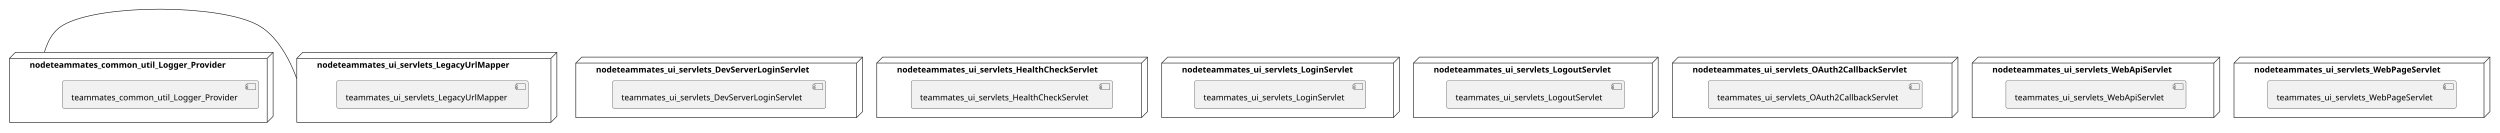
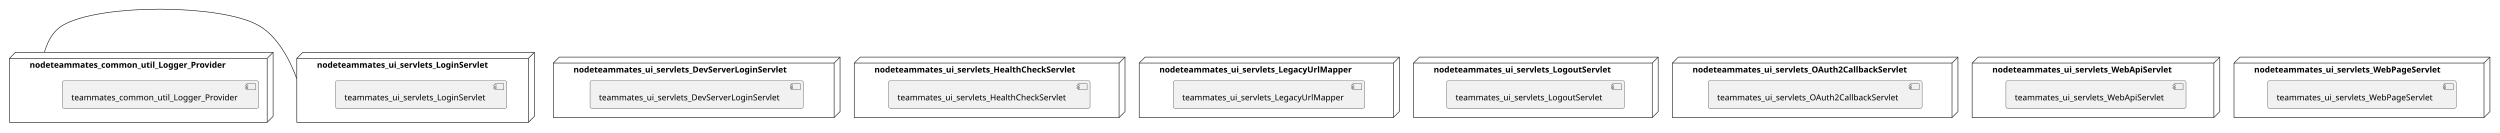
<svg xmlns="http://www.w3.org/2000/svg" xmlns:xlink="http://www.w3.org/1999/xlink" contentStyleType="text/css" height="223px" preserveAspectRatio="none" style="width:4220px;height:223px;background:#FFFFFF;" version="1.1" viewBox="0 0 4220 223" width="4220px" zoomAndPan="magnify">
  <defs />
  <g>
    <g id="cluster_nodeteammates_common_util_Logger_Provider">
      <polygon fill="none" points="16,98.41,26,88.41,461,88.41,461,196.41,451,206.41,16,206.41,16,98.41" style="stroke:#181818;stroke-width:1.0;" />
      <line style="stroke:#181818;stroke-width:1.0;" x1="451" x2="461" y1="98.41" y2="88.41" />
      <line style="stroke:#181818;stroke-width:1.0;" x1="16" x2="451" y1="98.41" y2="98.41" />
      <line style="stroke:#181818;stroke-width:1.0;" x1="451" x2="451" y1="98.41" y2="206.41" />
      <text fill="#000000" font-family="sans-serif" font-size="14" font-weight="bold" lengthAdjust="spacing" textLength="369" x="50" y="114.405">nodeteammates_common_util_Logger_Provider</text>
    </g>
    <g id="cluster_nodeteammates_ui_servlets_DevServerLoginServlet">
-       <polygon fill="none" points="972,106.41,982,96.41,1456,96.41,1456,188.41,1446,198.41,972,198.41,972,106.41" style="stroke:#181818;stroke-width:1.0;" />
-       <line style="stroke:#181818;stroke-width:1.0;" x1="1446" x2="1456" y1="106.41" y2="96.41" />
-       <line style="stroke:#181818;stroke-width:1.0;" x1="972" x2="1446" y1="106.41" y2="106.41" />
-       <line style="stroke:#181818;stroke-width:1.0;" x1="1446" x2="1446" y1="106.41" y2="198.41" />
-       <text fill="#000000" font-family="sans-serif" font-size="14" font-weight="bold" lengthAdjust="spacing" textLength="408" x="1006" y="122.405">nodeteammates_ui_servlets_DevServerLoginServlet</text>
+       <polygon fill="none" points="934,106.41,944,96.41,1418,96.41,1418,188.41,1408,198.41,934,198.41,934,106.41" style="stroke:#181818;stroke-width:1.0;" />
+       <line style="stroke:#181818;stroke-width:1.0;" x1="1408" x2="1418" y1="106.41" y2="96.41" />
+       <line style="stroke:#181818;stroke-width:1.0;" x1="934" x2="1408" y1="106.41" y2="106.41" />
+       <line style="stroke:#181818;stroke-width:1.0;" x1="1408" x2="1408" y1="106.41" y2="198.41" />
+       <text fill="#000000" font-family="sans-serif" font-size="14" font-weight="bold" lengthAdjust="spacing" textLength="408" x="968" y="122.405">nodeteammates_ui_servlets_DevServerLoginServlet</text>
    </g>
    <g id="cluster_nodeteammates_ui_servlets_HealthCheckServlet">
-       <polygon fill="none" points="1480,106.41,1490,96.41,1937,96.41,1937,188.41,1927,198.41,1480,198.41,1480,106.41" style="stroke:#181818;stroke-width:1.0;" />
-       <line style="stroke:#181818;stroke-width:1.0;" x1="1927" x2="1937" y1="106.41" y2="96.41" />
-       <line style="stroke:#181818;stroke-width:1.0;" x1="1480" x2="1927" y1="106.41" y2="106.41" />
-       <line style="stroke:#181818;stroke-width:1.0;" x1="1927" x2="1927" y1="106.41" y2="198.41" />
-       <text fill="#000000" font-family="sans-serif" font-size="14" font-weight="bold" lengthAdjust="spacing" textLength="381" x="1514" y="122.405">nodeteammates_ui_servlets_HealthCheckServlet</text>
+       <polygon fill="none" points="1442,106.41,1452,96.41,1899,96.41,1899,188.41,1889,198.41,1442,198.41,1442,106.41" style="stroke:#181818;stroke-width:1.0;" />
+       <line style="stroke:#181818;stroke-width:1.0;" x1="1889" x2="1899" y1="106.41" y2="96.41" />
+       <line style="stroke:#181818;stroke-width:1.0;" x1="1442" x2="1889" y1="106.41" y2="106.41" />
+       <line style="stroke:#181818;stroke-width:1.0;" x1="1889" x2="1889" y1="106.41" y2="198.41" />
+       <text fill="#000000" font-family="sans-serif" font-size="14" font-weight="bold" lengthAdjust="spacing" textLength="381" x="1476" y="122.405">nodeteammates_ui_servlets_HealthCheckServlet</text>
    </g>
    <g id="cluster_nodeteammates_ui_servlets_LegacyUrlMapper">
-       <polygon fill="none" points="501,98.41,511,88.41,940,88.41,940,196.41,930,206.41,501,206.41,501,98.41" style="stroke:#181818;stroke-width:1.0;" />
-       <line style="stroke:#181818;stroke-width:1.0;" x1="930" x2="940" y1="98.41" y2="88.41" />
-       <line style="stroke:#181818;stroke-width:1.0;" x1="501" x2="930" y1="98.41" y2="98.41" />
-       <line style="stroke:#181818;stroke-width:1.0;" x1="930" x2="930" y1="98.41" y2="206.41" />
-       <text fill="#000000" font-family="sans-serif" font-size="14" font-weight="bold" lengthAdjust="spacing" textLength="363" x="535" y="114.405">nodeteammates_ui_servlets_LegacyUrlMapper</text>
+       <polygon fill="none" points="1923,106.41,1933,96.41,2362,96.41,2362,188.41,2352,198.41,1923,198.41,1923,106.41" style="stroke:#181818;stroke-width:1.0;" />
+       <line style="stroke:#181818;stroke-width:1.0;" x1="2352" x2="2362" y1="106.41" y2="96.41" />
+       <line style="stroke:#181818;stroke-width:1.0;" x1="1923" x2="2352" y1="106.41" y2="106.41" />
+       <line style="stroke:#181818;stroke-width:1.0;" x1="2352" x2="2352" y1="106.41" y2="198.41" />
+       <text fill="#000000" font-family="sans-serif" font-size="14" font-weight="bold" lengthAdjust="spacing" textLength="363" x="1957" y="122.405">nodeteammates_ui_servlets_LegacyUrlMapper</text>
    </g>
    <g id="cluster_nodeteammates_ui_servlets_LoginServlet">
-       <polygon fill="none" points="1961,106.41,1971,96.41,2362,96.41,2362,188.41,2352,198.41,1961,198.41,1961,106.41" style="stroke:#181818;stroke-width:1.0;" />
-       <line style="stroke:#181818;stroke-width:1.0;" x1="2352" x2="2362" y1="106.41" y2="96.41" />
-       <line style="stroke:#181818;stroke-width:1.0;" x1="1961" x2="2352" y1="106.41" y2="106.41" />
-       <line style="stroke:#181818;stroke-width:1.0;" x1="2352" x2="2352" y1="106.41" y2="198.41" />
-       <text fill="#000000" font-family="sans-serif" font-size="14" font-weight="bold" lengthAdjust="spacing" textLength="325" x="1995" y="122.405">nodeteammates_ui_servlets_LoginServlet</text>
+       <polygon fill="none" points="501,98.41,511,88.41,902,88.41,902,196.41,892,206.41,501,206.41,501,98.41" style="stroke:#181818;stroke-width:1.0;" />
+       <line style="stroke:#181818;stroke-width:1.0;" x1="892" x2="902" y1="98.41" y2="88.41" />
+       <line style="stroke:#181818;stroke-width:1.0;" x1="501" x2="892" y1="98.41" y2="98.41" />
+       <line style="stroke:#181818;stroke-width:1.0;" x1="892" x2="892" y1="98.41" y2="206.41" />
+       <text fill="#000000" font-family="sans-serif" font-size="14" font-weight="bold" lengthAdjust="spacing" textLength="325" x="535" y="114.405">nodeteammates_ui_servlets_LoginServlet</text>
    </g>
    <g id="cluster_nodeteammates_ui_servlets_LogoutServlet">
      <polygon fill="none" points="2386,106.41,2396,96.41,2799,96.41,2799,188.41,2789,198.41,2386,198.41,2386,106.41" style="stroke:#181818;stroke-width:1.0;" />
      <line style="stroke:#181818;stroke-width:1.0;" x1="2789" x2="2799" y1="106.41" y2="96.41" />
      <line style="stroke:#181818;stroke-width:1.0;" x1="2386" x2="2789" y1="106.41" y2="106.41" />
      <line style="stroke:#181818;stroke-width:1.0;" x1="2789" x2="2789" y1="106.41" y2="198.41" />
      <text fill="#000000" font-family="sans-serif" font-size="14" font-weight="bold" lengthAdjust="spacing" textLength="337" x="2420" y="122.405">nodeteammates_ui_servlets_LogoutServlet</text>
    </g>
    <g id="cluster_nodeteammates_ui_servlets_OAuth2CallbackServlet">
      <polygon fill="none" points="2823,106.41,2833,96.41,3305,96.41,3305,188.41,3295,198.41,2823,198.41,2823,106.41" style="stroke:#181818;stroke-width:1.0;" />
      <line style="stroke:#181818;stroke-width:1.0;" x1="3295" x2="3305" y1="106.41" y2="96.41" />
      <line style="stroke:#181818;stroke-width:1.0;" x1="2823" x2="3295" y1="106.41" y2="106.41" />
      <line style="stroke:#181818;stroke-width:1.0;" x1="3295" x2="3295" y1="106.41" y2="198.41" />
      <text fill="#000000" font-family="sans-serif" font-size="14" font-weight="bold" lengthAdjust="spacing" textLength="406" x="2857" y="122.405">nodeteammates_ui_servlets_OAuth2CallbackServlet</text>
    </g>
    <g id="cluster_nodeteammates_ui_servlets_WebApiServlet">
      <polygon fill="none" points="3329,106.41,3339,96.41,3747,96.41,3747,188.41,3737,198.41,3329,198.41,3329,106.41" style="stroke:#181818;stroke-width:1.0;" />
      <line style="stroke:#181818;stroke-width:1.0;" x1="3737" x2="3747" y1="106.41" y2="96.41" />
      <line style="stroke:#181818;stroke-width:1.0;" x1="3329" x2="3737" y1="106.41" y2="106.41" />
      <line style="stroke:#181818;stroke-width:1.0;" x1="3737" x2="3737" y1="106.41" y2="198.41" />
      <text fill="#000000" font-family="sans-serif" font-size="14" font-weight="bold" lengthAdjust="spacing" textLength="342" x="3363" y="122.405">nodeteammates_ui_servlets_WebApiServlet</text>
    </g>
    <g id="cluster_nodeteammates_ui_servlets_WebPageServlet">
      <polygon fill="none" points="3771,106.41,3781,96.41,4203,96.41,4203,188.41,4193,198.41,3771,198.41,3771,106.41" style="stroke:#181818;stroke-width:1.0;" />
      <line style="stroke:#181818;stroke-width:1.0;" x1="4193" x2="4203" y1="106.41" y2="96.41" />
      <line style="stroke:#181818;stroke-width:1.0;" x1="3771" x2="4193" y1="106.41" y2="106.41" />
      <line style="stroke:#181818;stroke-width:1.0;" x1="4193" x2="4193" y1="106.41" y2="198.41" />
      <text fill="#000000" font-family="sans-serif" font-size="14" font-weight="bold" lengthAdjust="spacing" textLength="356" x="3805" y="122.405">nodeteammates_ui_servlets_WebPageServlet</text>
    </g>
    <g id="elem_teammates_common_util_Logger_Provider">
-       <a href="teammates-teammates-psr.system#_cmFVsFgPEe-4vsAjjmEjzA" target="_top" title="teammates-teammates-psr.system#_cmFVsFgPEe-4vsAjjmEjzA" xlink:actuate="onRequest" xlink:href="teammates-teammates-psr.system#_cmFVsFgPEe-4vsAjjmEjzA" xlink:show="new" xlink:title="teammates-teammates-psr.system#_cmFVsFgPEe-4vsAjjmEjzA" xlink:type="simple">
+       <a href="teammates-teammates-psr.system#_R4D3UFgQEe-sbc8uEsRbSQ" target="_top" title="teammates-teammates-psr.system#_R4D3UFgQEe-sbc8uEsRbSQ" xlink:actuate="onRequest" xlink:href="teammates-teammates-psr.system#_R4D3UFgQEe-sbc8uEsRbSQ" xlink:show="new" xlink:title="teammates-teammates-psr.system#_R4D3UFgQEe-sbc8uEsRbSQ" xlink:type="simple">
        <rect fill="#F1F1F1" height="46.297" rx="2.5" ry="2.5" style="stroke:#181818;stroke-width:0.5;" width="331" x="105.5" y="136.41" />
        <rect fill="#F1F1F1" height="10" style="stroke:#181818;stroke-width:0.5;" width="15" x="416.5" y="141.41" />
        <rect fill="#F1F1F1" height="2" style="stroke:#181818;stroke-width:0.5;" width="4" x="414.5" y="143.41" />
        <rect fill="#F1F1F1" height="2" style="stroke:#181818;stroke-width:0.5;" width="4" x="414.5" y="147.41" />
        <text fill="#000000" font-family="sans-serif" font-size="14" lengthAdjust="spacing" textLength="291" x="120.5" y="169.405">teammates_common_util_Logger_Provider</text>
      </a>
    </g>
    <g id="elem_teammates_ui_servlets_DevServerLoginServlet">
-       <a href="teammates-teammates-psr.system#_cmFVsFgPEe-4vsAjjmEjzA" target="_top" title="teammates-teammates-psr.system#_cmFVsFgPEe-4vsAjjmEjzA" xlink:actuate="onRequest" xlink:href="teammates-teammates-psr.system#_cmFVsFgPEe-4vsAjjmEjzA" xlink:show="new" xlink:title="teammates-teammates-psr.system#_cmFVsFgPEe-4vsAjjmEjzA" xlink:type="simple">
-         <rect fill="#F1F1F1" height="46.297" rx="2.5" ry="2.5" style="stroke:#181818;stroke-width:0.5;" width="360" x="1034" y="136.41" />
-         <rect fill="#F1F1F1" height="10" style="stroke:#181818;stroke-width:0.5;" width="15" x="1374" y="141.41" />
-         <rect fill="#F1F1F1" height="2" style="stroke:#181818;stroke-width:0.5;" width="4" x="1372" y="143.41" />
-         <rect fill="#F1F1F1" height="2" style="stroke:#181818;stroke-width:0.5;" width="4" x="1372" y="147.41" />
-         <text fill="#000000" font-family="sans-serif" font-size="14" lengthAdjust="spacing" textLength="320" x="1049" y="169.405">teammates_ui_servlets_DevServerLoginServlet</text>
+       <a href="teammates-teammates-psr.system#_R4D3UFgQEe-sbc8uEsRbSQ" target="_top" title="teammates-teammates-psr.system#_R4D3UFgQEe-sbc8uEsRbSQ" xlink:actuate="onRequest" xlink:href="teammates-teammates-psr.system#_R4D3UFgQEe-sbc8uEsRbSQ" xlink:show="new" xlink:title="teammates-teammates-psr.system#_R4D3UFgQEe-sbc8uEsRbSQ" xlink:type="simple">
+         <rect fill="#F1F1F1" height="46.297" rx="2.5" ry="2.5" style="stroke:#181818;stroke-width:0.5;" width="360" x="996" y="136.41" />
+         <rect fill="#F1F1F1" height="10" style="stroke:#181818;stroke-width:0.5;" width="15" x="1336" y="141.41" />
+         <rect fill="#F1F1F1" height="2" style="stroke:#181818;stroke-width:0.5;" width="4" x="1334" y="143.41" />
+         <rect fill="#F1F1F1" height="2" style="stroke:#181818;stroke-width:0.5;" width="4" x="1334" y="147.41" />
+         <text fill="#000000" font-family="sans-serif" font-size="14" lengthAdjust="spacing" textLength="320" x="1011" y="169.405">teammates_ui_servlets_DevServerLoginServlet</text>
      </a>
    </g>
    <g id="elem_teammates_ui_servlets_HealthCheckServlet">
-       <a href="teammates-teammates-psr.system#_cmFVsFgPEe-4vsAjjmEjzA" target="_top" title="teammates-teammates-psr.system#_cmFVsFgPEe-4vsAjjmEjzA" xlink:actuate="onRequest" xlink:href="teammates-teammates-psr.system#_cmFVsFgPEe-4vsAjjmEjzA" xlink:show="new" xlink:title="teammates-teammates-psr.system#_cmFVsFgPEe-4vsAjjmEjzA" xlink:type="simple">
-         <rect fill="#F1F1F1" height="46.297" rx="2.5" ry="2.5" style="stroke:#181818;stroke-width:0.5;" width="340" x="1538" y="136.41" />
-         <rect fill="#F1F1F1" height="10" style="stroke:#181818;stroke-width:0.5;" width="15" x="1858" y="141.41" />
-         <rect fill="#F1F1F1" height="2" style="stroke:#181818;stroke-width:0.5;" width="4" x="1856" y="143.41" />
-         <rect fill="#F1F1F1" height="2" style="stroke:#181818;stroke-width:0.5;" width="4" x="1856" y="147.41" />
-         <text fill="#000000" font-family="sans-serif" font-size="14" lengthAdjust="spacing" textLength="300" x="1553" y="169.405">teammates_ui_servlets_HealthCheckServlet</text>
+       <a href="teammates-teammates-psr.system#_R4D3UFgQEe-sbc8uEsRbSQ" target="_top" title="teammates-teammates-psr.system#_R4D3UFgQEe-sbc8uEsRbSQ" xlink:actuate="onRequest" xlink:href="teammates-teammates-psr.system#_R4D3UFgQEe-sbc8uEsRbSQ" xlink:show="new" xlink:title="teammates-teammates-psr.system#_R4D3UFgQEe-sbc8uEsRbSQ" xlink:type="simple">
+         <rect fill="#F1F1F1" height="46.297" rx="2.5" ry="2.5" style="stroke:#181818;stroke-width:0.5;" width="340" x="1500" y="136.41" />
+         <rect fill="#F1F1F1" height="10" style="stroke:#181818;stroke-width:0.5;" width="15" x="1820" y="141.41" />
+         <rect fill="#F1F1F1" height="2" style="stroke:#181818;stroke-width:0.5;" width="4" x="1818" y="143.41" />
+         <rect fill="#F1F1F1" height="2" style="stroke:#181818;stroke-width:0.5;" width="4" x="1818" y="147.41" />
+         <text fill="#000000" font-family="sans-serif" font-size="14" lengthAdjust="spacing" textLength="300" x="1515" y="169.405">teammates_ui_servlets_HealthCheckServlet</text>
      </a>
    </g>
    <g id="elem_teammates_ui_servlets_LegacyUrlMapper">
-       <a href="teammates-teammates-psr.system#_cmFVsFgPEe-4vsAjjmEjzA" target="_top" title="teammates-teammates-psr.system#_cmFVsFgPEe-4vsAjjmEjzA" xlink:actuate="onRequest" xlink:href="teammates-teammates-psr.system#_cmFVsFgPEe-4vsAjjmEjzA" xlink:show="new" xlink:title="teammates-teammates-psr.system#_cmFVsFgPEe-4vsAjjmEjzA" xlink:type="simple">
-         <rect fill="#F1F1F1" height="46.297" rx="2.5" ry="2.5" style="stroke:#181818;stroke-width:0.5;" width="323" x="568.5" y="136.41" />
-         <rect fill="#F1F1F1" height="10" style="stroke:#181818;stroke-width:0.5;" width="15" x="871.5" y="141.41" />
-         <rect fill="#F1F1F1" height="2" style="stroke:#181818;stroke-width:0.5;" width="4" x="869.5" y="143.41" />
-         <rect fill="#F1F1F1" height="2" style="stroke:#181818;stroke-width:0.5;" width="4" x="869.5" y="147.41" />
-         <text fill="#000000" font-family="sans-serif" font-size="14" lengthAdjust="spacing" textLength="283" x="583.5" y="169.405">teammates_ui_servlets_LegacyUrlMapper</text>
+       <a href="teammates-teammates-psr.system#_R4D3UFgQEe-sbc8uEsRbSQ" target="_top" title="teammates-teammates-psr.system#_R4D3UFgQEe-sbc8uEsRbSQ" xlink:actuate="onRequest" xlink:href="teammates-teammates-psr.system#_R4D3UFgQEe-sbc8uEsRbSQ" xlink:show="new" xlink:title="teammates-teammates-psr.system#_R4D3UFgQEe-sbc8uEsRbSQ" xlink:type="simple">
+         <rect fill="#F1F1F1" height="46.297" rx="2.5" ry="2.5" style="stroke:#181818;stroke-width:0.5;" width="323" x="1980.5" y="136.41" />
+         <rect fill="#F1F1F1" height="10" style="stroke:#181818;stroke-width:0.5;" width="15" x="2283.5" y="141.41" />
+         <rect fill="#F1F1F1" height="2" style="stroke:#181818;stroke-width:0.5;" width="4" x="2281.5" y="143.41" />
+         <rect fill="#F1F1F1" height="2" style="stroke:#181818;stroke-width:0.5;" width="4" x="2281.5" y="147.41" />
+         <text fill="#000000" font-family="sans-serif" font-size="14" lengthAdjust="spacing" textLength="283" x="1995.5" y="169.405">teammates_ui_servlets_LegacyUrlMapper</text>
      </a>
    </g>
    <g id="elem_teammates_ui_servlets_LoginServlet">
-       <a href="teammates-teammates-psr.system#_cmFVsFgPEe-4vsAjjmEjzA" target="_top" title="teammates-teammates-psr.system#_cmFVsFgPEe-4vsAjjmEjzA" xlink:actuate="onRequest" xlink:href="teammates-teammates-psr.system#_cmFVsFgPEe-4vsAjjmEjzA" xlink:show="new" xlink:title="teammates-teammates-psr.system#_cmFVsFgPEe-4vsAjjmEjzA" xlink:type="simple">
-         <rect fill="#F1F1F1" height="46.297" rx="2.5" ry="2.5" style="stroke:#181818;stroke-width:0.5;" width="289" x="2016.5" y="136.41" />
-         <rect fill="#F1F1F1" height="10" style="stroke:#181818;stroke-width:0.5;" width="15" x="2285.5" y="141.41" />
-         <rect fill="#F1F1F1" height="2" style="stroke:#181818;stroke-width:0.5;" width="4" x="2283.5" y="143.41" />
-         <rect fill="#F1F1F1" height="2" style="stroke:#181818;stroke-width:0.5;" width="4" x="2283.5" y="147.41" />
-         <text fill="#000000" font-family="sans-serif" font-size="14" lengthAdjust="spacing" textLength="249" x="2031.5" y="169.405">teammates_ui_servlets_LoginServlet</text>
+       <a href="teammates-teammates-psr.system#_R4D3UFgQEe-sbc8uEsRbSQ" target="_top" title="teammates-teammates-psr.system#_R4D3UFgQEe-sbc8uEsRbSQ" xlink:actuate="onRequest" xlink:href="teammates-teammates-psr.system#_R4D3UFgQEe-sbc8uEsRbSQ" xlink:show="new" xlink:title="teammates-teammates-psr.system#_R4D3UFgQEe-sbc8uEsRbSQ" xlink:type="simple">
+         <rect fill="#F1F1F1" height="46.297" rx="2.5" ry="2.5" style="stroke:#181818;stroke-width:0.5;" width="289" x="566.5" y="136.41" />
+         <rect fill="#F1F1F1" height="10" style="stroke:#181818;stroke-width:0.5;" width="15" x="835.5" y="141.41" />
+         <rect fill="#F1F1F1" height="2" style="stroke:#181818;stroke-width:0.5;" width="4" x="833.5" y="143.41" />
+         <rect fill="#F1F1F1" height="2" style="stroke:#181818;stroke-width:0.5;" width="4" x="833.5" y="147.41" />
+         <text fill="#000000" font-family="sans-serif" font-size="14" lengthAdjust="spacing" textLength="249" x="581.5" y="169.405">teammates_ui_servlets_LoginServlet</text>
      </a>
    </g>
    <g id="elem_teammates_ui_servlets_LogoutServlet">
-       <a href="teammates-teammates-psr.system#_cmFVsFgPEe-4vsAjjmEjzA" target="_top" title="teammates-teammates-psr.system#_cmFVsFgPEe-4vsAjjmEjzA" xlink:actuate="onRequest" xlink:href="teammates-teammates-psr.system#_cmFVsFgPEe-4vsAjjmEjzA" xlink:show="new" xlink:title="teammates-teammates-psr.system#_cmFVsFgPEe-4vsAjjmEjzA" xlink:type="simple">
+       <a href="teammates-teammates-psr.system#_R4D3UFgQEe-sbc8uEsRbSQ" target="_top" title="teammates-teammates-psr.system#_R4D3UFgQEe-sbc8uEsRbSQ" xlink:actuate="onRequest" xlink:href="teammates-teammates-psr.system#_R4D3UFgQEe-sbc8uEsRbSQ" xlink:show="new" xlink:title="teammates-teammates-psr.system#_R4D3UFgQEe-sbc8uEsRbSQ" xlink:type="simple">
        <rect fill="#F1F1F1" height="46.297" rx="2.5" ry="2.5" style="stroke:#181818;stroke-width:0.5;" width="300" x="2442" y="136.41" />
        <rect fill="#F1F1F1" height="10" style="stroke:#181818;stroke-width:0.5;" width="15" x="2722" y="141.41" />
        <rect fill="#F1F1F1" height="2" style="stroke:#181818;stroke-width:0.5;" width="4" x="2720" y="143.41" />
        <rect fill="#F1F1F1" height="2" style="stroke:#181818;stroke-width:0.5;" width="4" x="2720" y="147.41" />
        <text fill="#000000" font-family="sans-serif" font-size="14" lengthAdjust="spacing" textLength="260" x="2457" y="169.405">teammates_ui_servlets_LogoutServlet</text>
      </a>
    </g>
    <g id="elem_teammates_ui_servlets_OAuth2CallbackServlet">
-       <a href="teammates-teammates-psr.system#_cmFVsFgPEe-4vsAjjmEjzA" target="_top" title="teammates-teammates-psr.system#_cmFVsFgPEe-4vsAjjmEjzA" xlink:actuate="onRequest" xlink:href="teammates-teammates-psr.system#_cmFVsFgPEe-4vsAjjmEjzA" xlink:show="new" xlink:title="teammates-teammates-psr.system#_cmFVsFgPEe-4vsAjjmEjzA" xlink:type="simple">
+       <a href="teammates-teammates-psr.system#_R4D3UFgQEe-sbc8uEsRbSQ" target="_top" title="teammates-teammates-psr.system#_R4D3UFgQEe-sbc8uEsRbSQ" xlink:actuate="onRequest" xlink:href="teammates-teammates-psr.system#_R4D3UFgQEe-sbc8uEsRbSQ" xlink:show="new" xlink:title="teammates-teammates-psr.system#_R4D3UFgQEe-sbc8uEsRbSQ" xlink:type="simple">
        <rect fill="#F1F1F1" height="46.297" rx="2.5" ry="2.5" style="stroke:#181818;stroke-width:0.5;" width="361" x="2883.5" y="136.41" />
        <rect fill="#F1F1F1" height="10" style="stroke:#181818;stroke-width:0.5;" width="15" x="3224.5" y="141.41" />
        <rect fill="#F1F1F1" height="2" style="stroke:#181818;stroke-width:0.5;" width="4" x="3222.5" y="143.41" />
        <rect fill="#F1F1F1" height="2" style="stroke:#181818;stroke-width:0.5;" width="4" x="3222.5" y="147.41" />
        <text fill="#000000" font-family="sans-serif" font-size="14" lengthAdjust="spacing" textLength="321" x="2898.5" y="169.405">teammates_ui_servlets_OAuth2CallbackServlet</text>
      </a>
    </g>
    <g id="elem_teammates_ui_servlets_WebApiServlet">
-       <a href="teammates-teammates-psr.system#_cmFVsFgPEe-4vsAjjmEjzA" target="_top" title="teammates-teammates-psr.system#_cmFVsFgPEe-4vsAjjmEjzA" xlink:actuate="onRequest" xlink:href="teammates-teammates-psr.system#_cmFVsFgPEe-4vsAjjmEjzA" xlink:show="new" xlink:title="teammates-teammates-psr.system#_cmFVsFgPEe-4vsAjjmEjzA" xlink:type="simple">
+       <a href="teammates-teammates-psr.system#_R4D3UFgQEe-sbc8uEsRbSQ" target="_top" title="teammates-teammates-psr.system#_R4D3UFgQEe-sbc8uEsRbSQ" xlink:actuate="onRequest" xlink:href="teammates-teammates-psr.system#_R4D3UFgQEe-sbc8uEsRbSQ" xlink:show="new" xlink:title="teammates-teammates-psr.system#_R4D3UFgQEe-sbc8uEsRbSQ" xlink:type="simple">
        <rect fill="#F1F1F1" height="46.297" rx="2.5" ry="2.5" style="stroke:#181818;stroke-width:0.5;" width="304" x="3386" y="136.41" />
        <rect fill="#F1F1F1" height="10" style="stroke:#181818;stroke-width:0.5;" width="15" x="3670" y="141.41" />
        <rect fill="#F1F1F1" height="2" style="stroke:#181818;stroke-width:0.5;" width="4" x="3668" y="143.41" />
        <rect fill="#F1F1F1" height="2" style="stroke:#181818;stroke-width:0.5;" width="4" x="3668" y="147.41" />
        <text fill="#000000" font-family="sans-serif" font-size="14" lengthAdjust="spacing" textLength="264" x="3401" y="169.405">teammates_ui_servlets_WebApiServlet</text>
      </a>
    </g>
    <g id="elem_teammates_ui_servlets_WebPageServlet">
-       <a href="teammates-teammates-psr.system#_cmFVsFgPEe-4vsAjjmEjzA" target="_top" title="teammates-teammates-psr.system#_cmFVsFgPEe-4vsAjjmEjzA" xlink:actuate="onRequest" xlink:href="teammates-teammates-psr.system#_cmFVsFgPEe-4vsAjjmEjzA" xlink:show="new" xlink:title="teammates-teammates-psr.system#_cmFVsFgPEe-4vsAjjmEjzA" xlink:type="simple">
+       <a href="teammates-teammates-psr.system#_R4D3UFgQEe-sbc8uEsRbSQ" target="_top" title="teammates-teammates-psr.system#_R4D3UFgQEe-sbc8uEsRbSQ" xlink:actuate="onRequest" xlink:href="teammates-teammates-psr.system#_R4D3UFgQEe-sbc8uEsRbSQ" xlink:show="new" xlink:title="teammates-teammates-psr.system#_R4D3UFgQEe-sbc8uEsRbSQ" xlink:type="simple">
        <rect fill="#F1F1F1" height="46.297" rx="2.5" ry="2.5" style="stroke:#181818;stroke-width:0.5;" width="318" x="3828" y="136.41" />
        <rect fill="#F1F1F1" height="10" style="stroke:#181818;stroke-width:0.5;" width="15" x="4126" y="141.41" />
        <rect fill="#F1F1F1" height="2" style="stroke:#181818;stroke-width:0.5;" width="4" x="4124" y="143.41" />
        <rect fill="#F1F1F1" height="2" style="stroke:#181818;stroke-width:0.5;" width="4" x="4124" y="147.41" />
        <text fill="#000000" font-family="sans-serif" font-size="14" lengthAdjust="spacing" textLength="278" x="3843" y="169.405">teammates_ui_servlets_WebPageServlet</text>
      </a>
    </g>
-     <g id="link_nodeteammates_common_util_Logger_Provider_nodeteammates_ui_servlets_LegacyUrlMapper">
-       <path d="M75.096,87.992 C75.151,87.796 75.207,87.601 75.263,87.406 C75.375,87.017 75.489,86.627 75.605,86.239 C75.837,85.461 76.077,84.686 76.325,83.914 C76.82,82.369 77.346,80.836 77.906,79.318 C79.026,76.282 80.279,73.307 81.679,70.426 C87.281,58.902 95.245,48.875 106.5,42.41 C169.9,6 371.51,7.04 435.5,42.41 C461.115,56.565 479.007,83.8 490.721,108.434 C493.65,114.592 496.192,120.588 498.372,126.176 C498.917,127.573 499.44,128.945 499.94,130.287 C500.19,130.958 500.434,131.622 500.673,132.278 C500.733,132.442 500.793,132.606 500.852,132.769 " fill="none" id="nodeteammates_common_util_Logger_Provider-nodeteammates_ui_servlets_LegacyUrlMapper" style="stroke:#181818;stroke-width:1.0;" />
+     <g id="link_nodeteammates_common_util_Logger_Provider_nodeteammates_ui_servlets_LoginServlet">
+       <path d="M75.096,87.992 C75.151,87.796 75.207,87.601 75.263,87.406 C75.375,87.017 75.489,86.627 75.605,86.239 C75.837,85.461 76.077,84.686 76.325,83.914 C76.82,82.369 77.346,80.836 77.906,79.318 C79.026,76.282 80.279,73.307 81.679,70.426 C87.281,58.902 95.245,48.875 106.5,42.41 C169.9,6 371.51,7.04 435.5,42.41 C461.115,56.565 479.007,83.8 490.721,108.434 C493.65,114.592 496.192,120.588 498.372,126.176 C498.917,127.573 499.44,128.945 499.94,130.287 C500.19,130.958 500.434,131.622 500.673,132.278 C500.733,132.442 500.793,132.606 500.852,132.769 " fill="none" id="nodeteammates_common_util_Logger_Provider-nodeteammates_ui_servlets_LoginServlet" style="stroke:#181818;stroke-width:1.0;" />
    </g>
  </g>
</svg>
